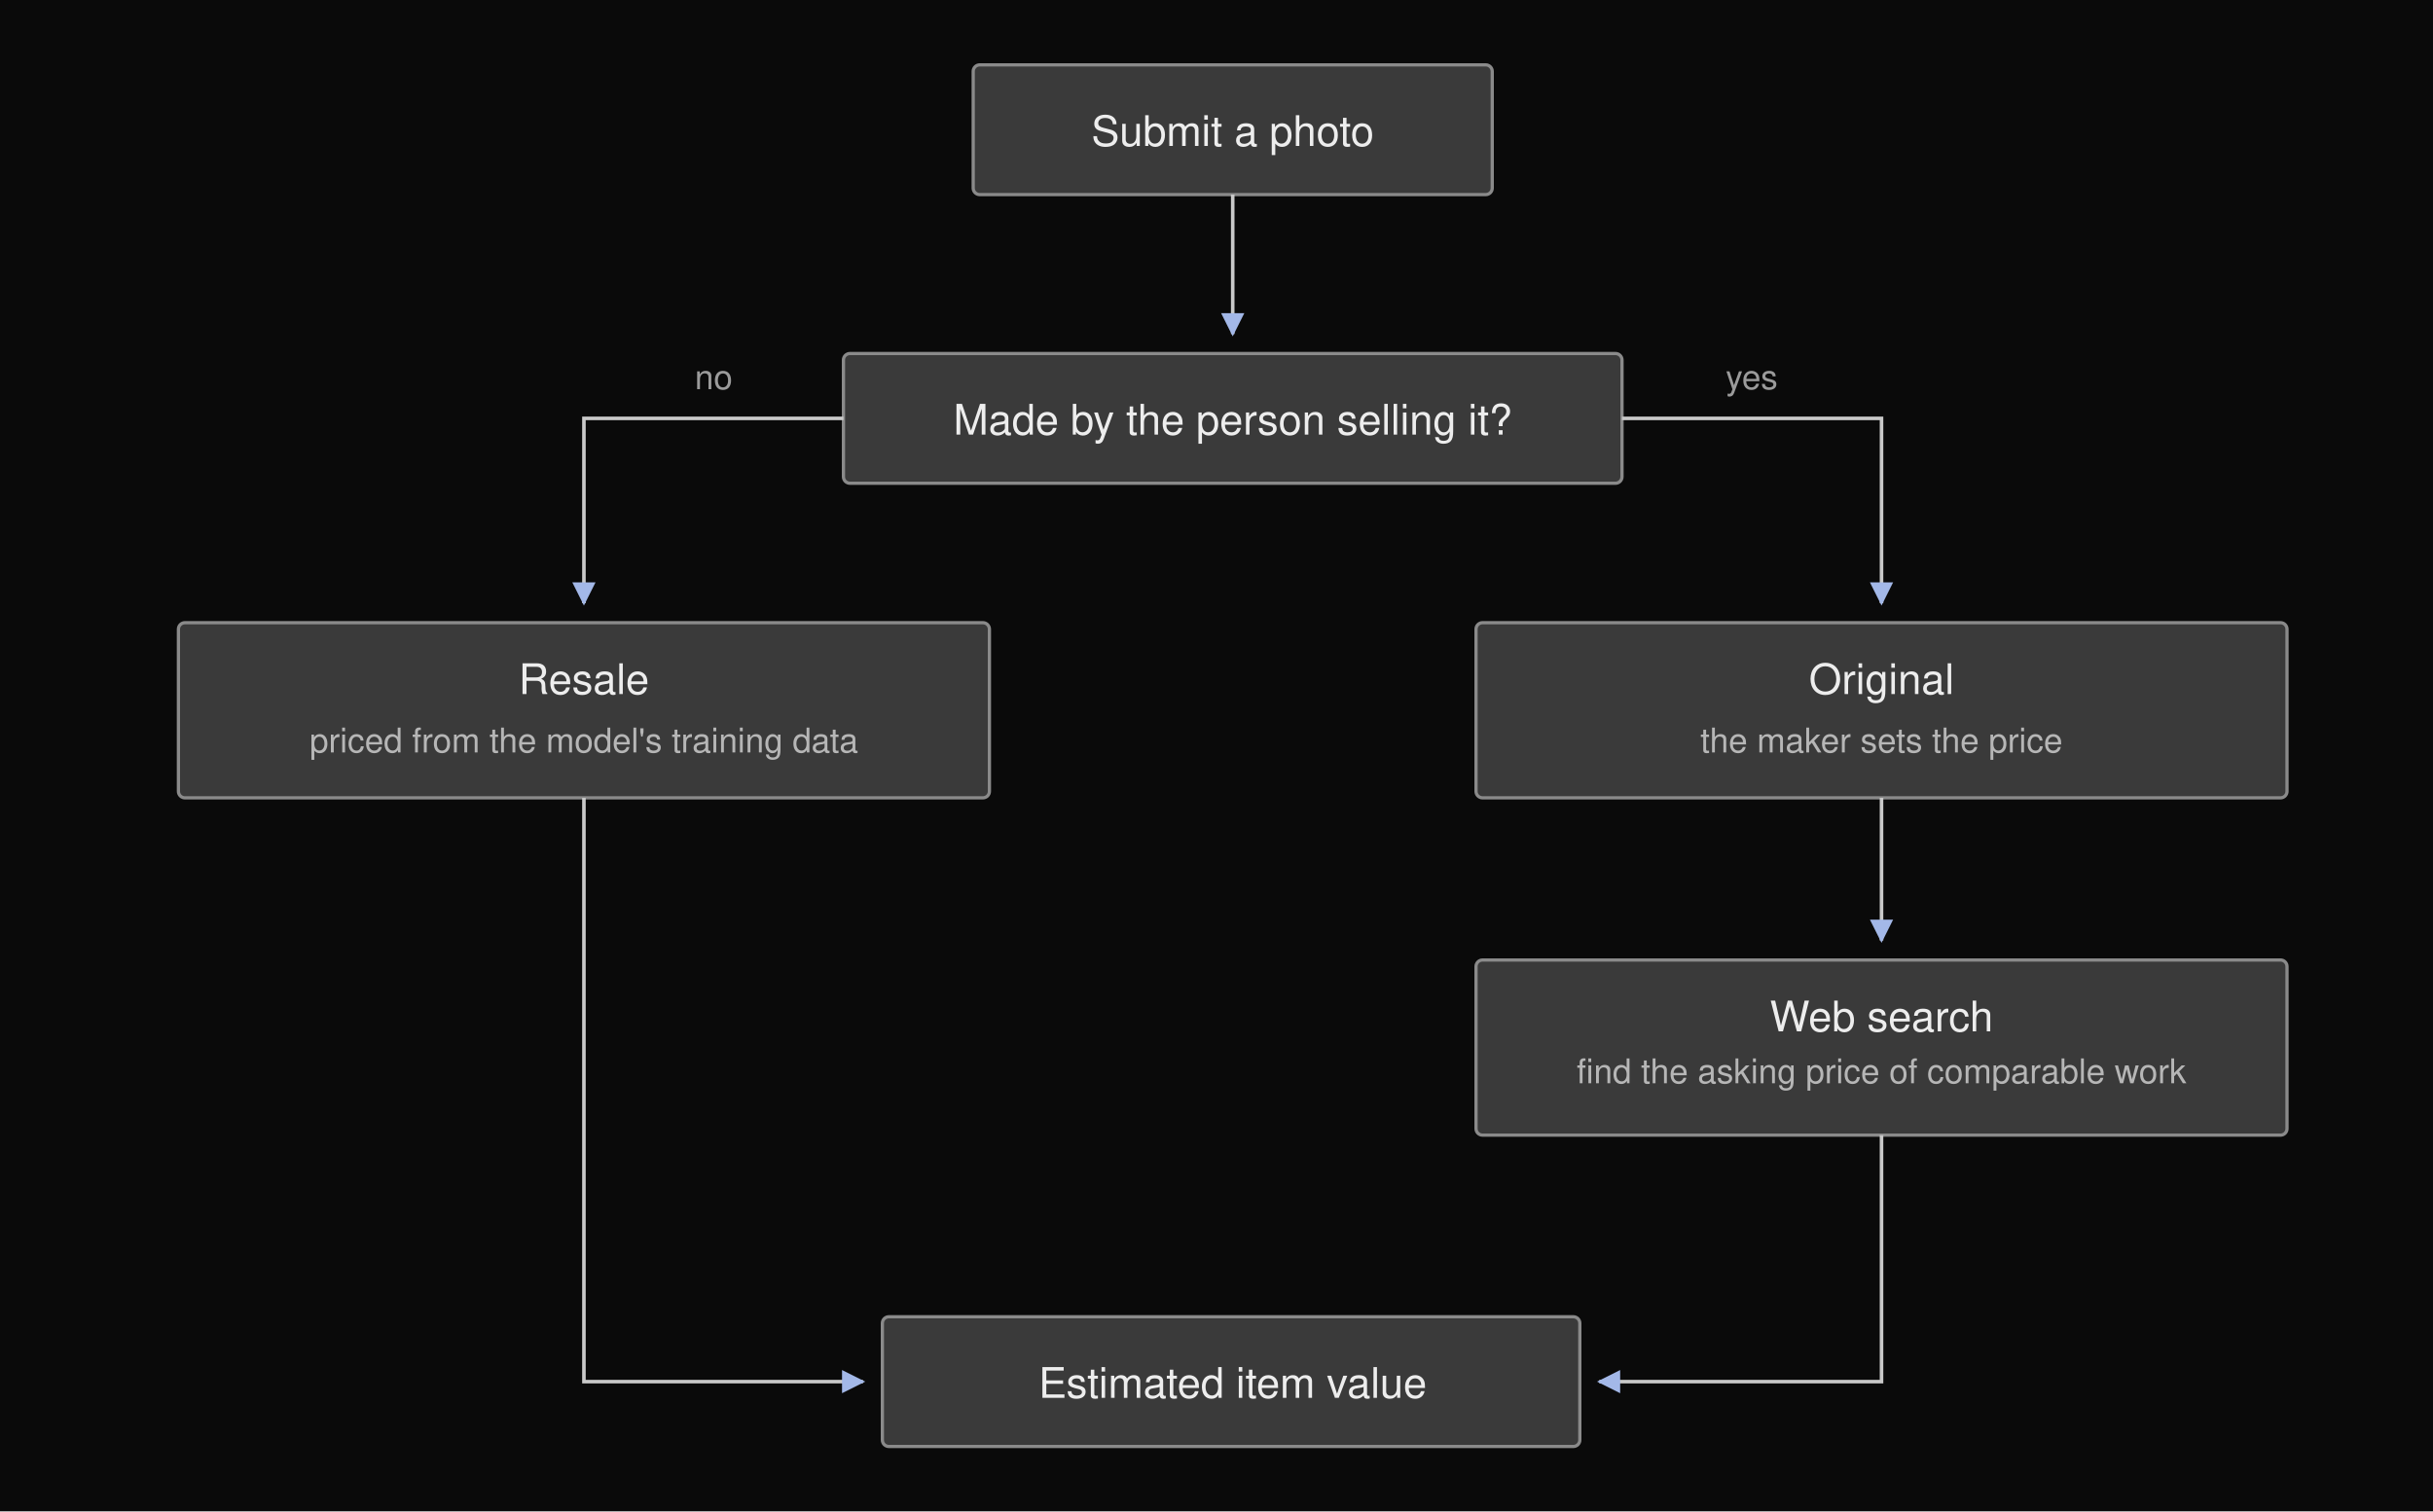
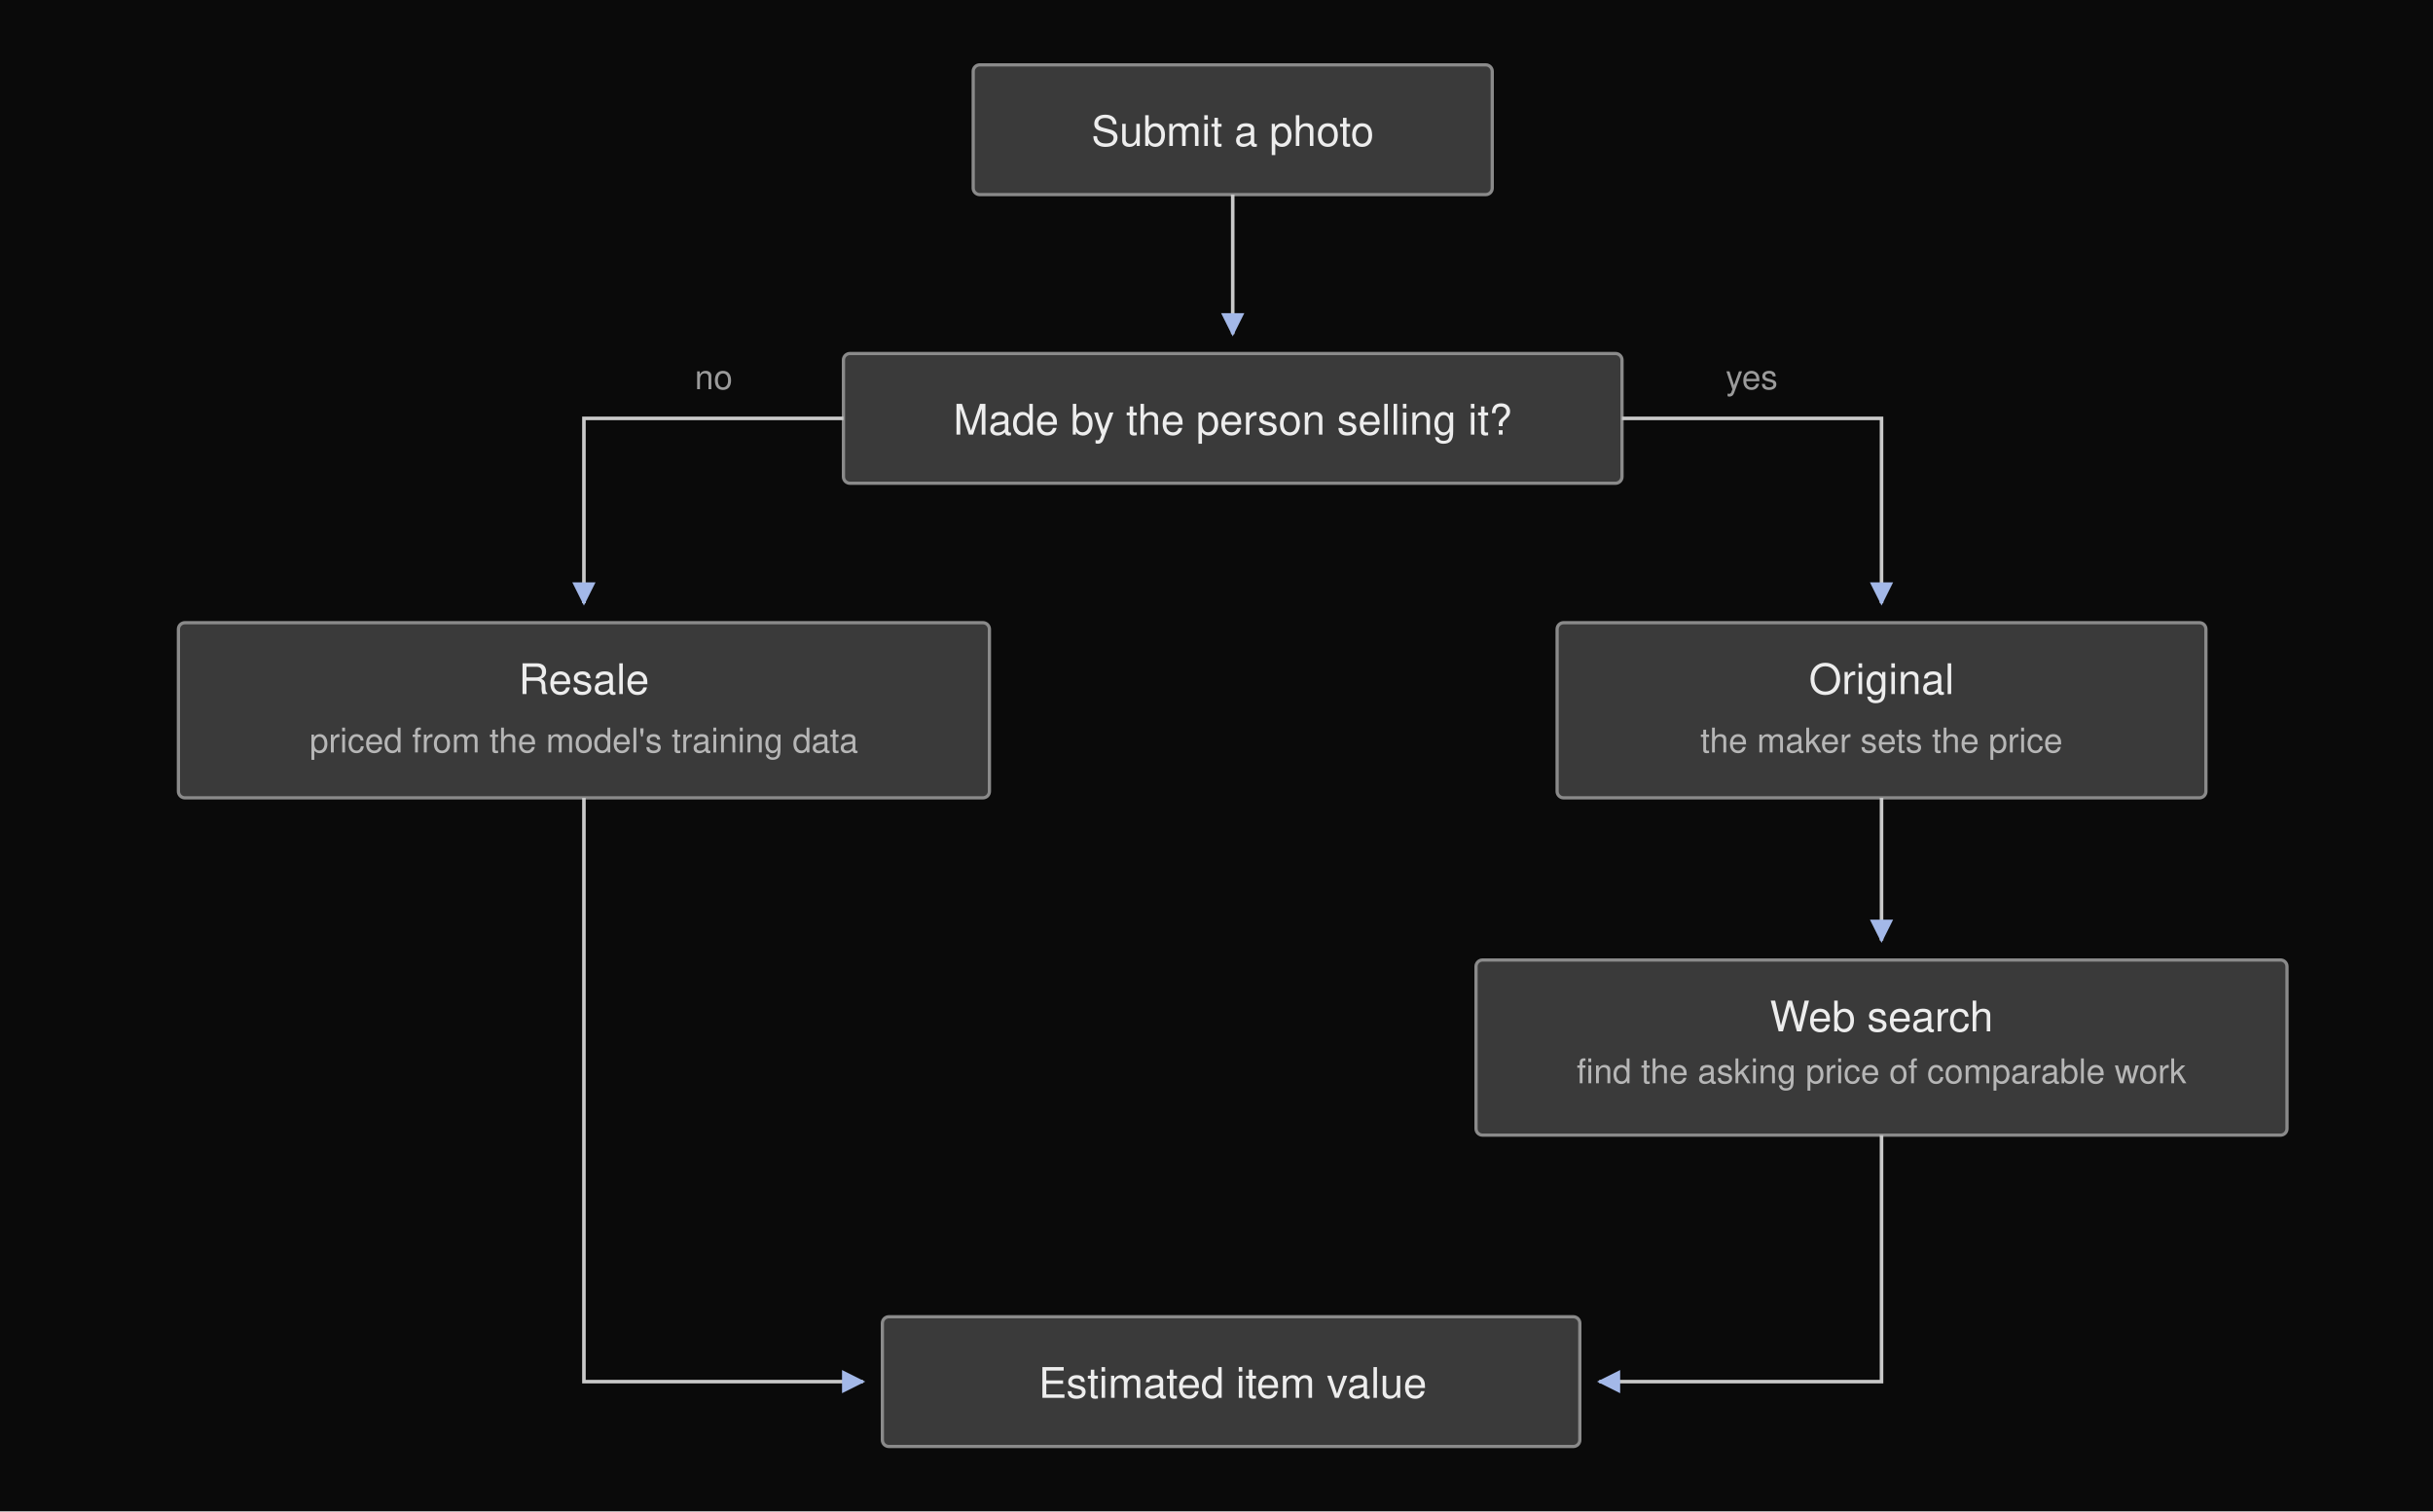
<svg xmlns="http://www.w3.org/2000/svg" width="750" height="466" viewBox="0 0 750 466" font-family="IBM Plex Sans, -apple-system, BlinkMacSystemFont, Segoe UI, Helvetica, Arial, sans-serif" role="img" aria-label="The pricing fork. After a photo is submitted, the app asks whether the item was made by the person selling it. If no, it is a resale item priced from the model's training data, with no further step. If yes, it is an original with no going rate, so one web search finds the asking price of comparable work. Both paths end in an estimated item value.">
  <defs>
    <marker id="m4" viewBox="0 0 10 10" refX="9" refY="5" markerWidth="6.5" markerHeight="6.5" orient="auto-start-reverse">
      <path d="M 0 0 L 10 5 L 0 10 z" fill="#a3b8e8" />
    </marker>
  </defs>
  <rect x="0" y="0" width="750" height="466" fill="#0a0a0a" />
  <rect x="300" y="20" width="160" height="40" rx="2" fill="#3a3a3a" stroke="#8a8a8a" stroke-width="1" />
  <text x="380" y="45" fill="#ededed" font-size="13" font-weight="500" text-anchor="middle">Submit a photo</text>
  <line x1="380" y1="60" x2="380" y2="103" fill="none" stroke="#c9c9c9" stroke-width="1.1" marker-end="url(#m4)" />
  <rect x="260" y="109" width="240" height="40" rx="2" fill="#3a3a3a" stroke="#8a8a8a" stroke-width="1" />
  <text x="380" y="134" fill="#ededed" font-size="13" font-weight="500" text-anchor="middle">Made by the person selling it?</text>
  <polyline points="260,129 180,129 180,186" fill="none" stroke="#c9c9c9" stroke-width="1.1" marker-end="url(#m4)" />
  <text x="220" y="120" fill="#9b9b9b" font-size="10.5" text-anchor="middle">no</text>
  <polyline points="500,129 580,129 580,186" fill="none" stroke="#c9c9c9" stroke-width="1.1" marker-end="url(#m4)" />
  <text x="540" y="120" fill="#9b9b9b" font-size="10.5" text-anchor="middle">yes</text>
  <rect x="55" y="192" width="250" height="54" rx="2" fill="#3a3a3a" stroke="#8a8a8a" stroke-width="1" />
  <text x="180" y="214" fill="#ededed" font-size="13" font-weight="500" text-anchor="middle">Resale</text>
  <text x="180" y="232" fill="#b6b6b6" font-size="10.5" text-anchor="middle">priced from the model's training data</text>
-   <rect x="455" y="192" width="250" height="54" rx="2" fill="#3a3a3a" stroke="#8a8a8a" stroke-width="1" />
+   <rect x="480" y="192" width="200" height="54" rx="2" fill="#3a3a3a" stroke="#8a8a8a" stroke-width="1" />
  <text x="580" y="214" fill="#ededed" font-size="13" font-weight="500" text-anchor="middle">Original</text>
  <text x="580" y="232" fill="#b6b6b6" font-size="10.5" text-anchor="middle">the maker sets the price</text>
  <line x1="580" y1="246" x2="580" y2="290" fill="none" stroke="#c9c9c9" stroke-width="1.1" marker-end="url(#m4)" />
  <rect x="455" y="296" width="250" height="54" rx="2" fill="#3a3a3a" stroke="#8a8a8a" stroke-width="1" />
  <text x="580" y="318" fill="#ededed" font-size="13" font-weight="500" text-anchor="middle">Web search</text>
  <text x="580" y="334" fill="#b6b6b6" font-size="10.5" text-anchor="middle">find the asking price of comparable work</text>
  <polyline points="180,246 180,426 266,426" fill="none" stroke="#c9c9c9" stroke-width="1.1" marker-end="url(#m4)" />
  <polyline points="580,350 580,426 493,426" fill="none" stroke="#c9c9c9" stroke-width="1.1" marker-end="url(#m4)" />
  <rect x="272" y="406" width="215" height="40" rx="2" fill="#3a3a3a" stroke="#8a8a8a" stroke-width="1" />
  <text x="380" y="431" fill="#ededed" font-size="13" font-weight="500" text-anchor="middle">Estimated item value</text>
</svg>
